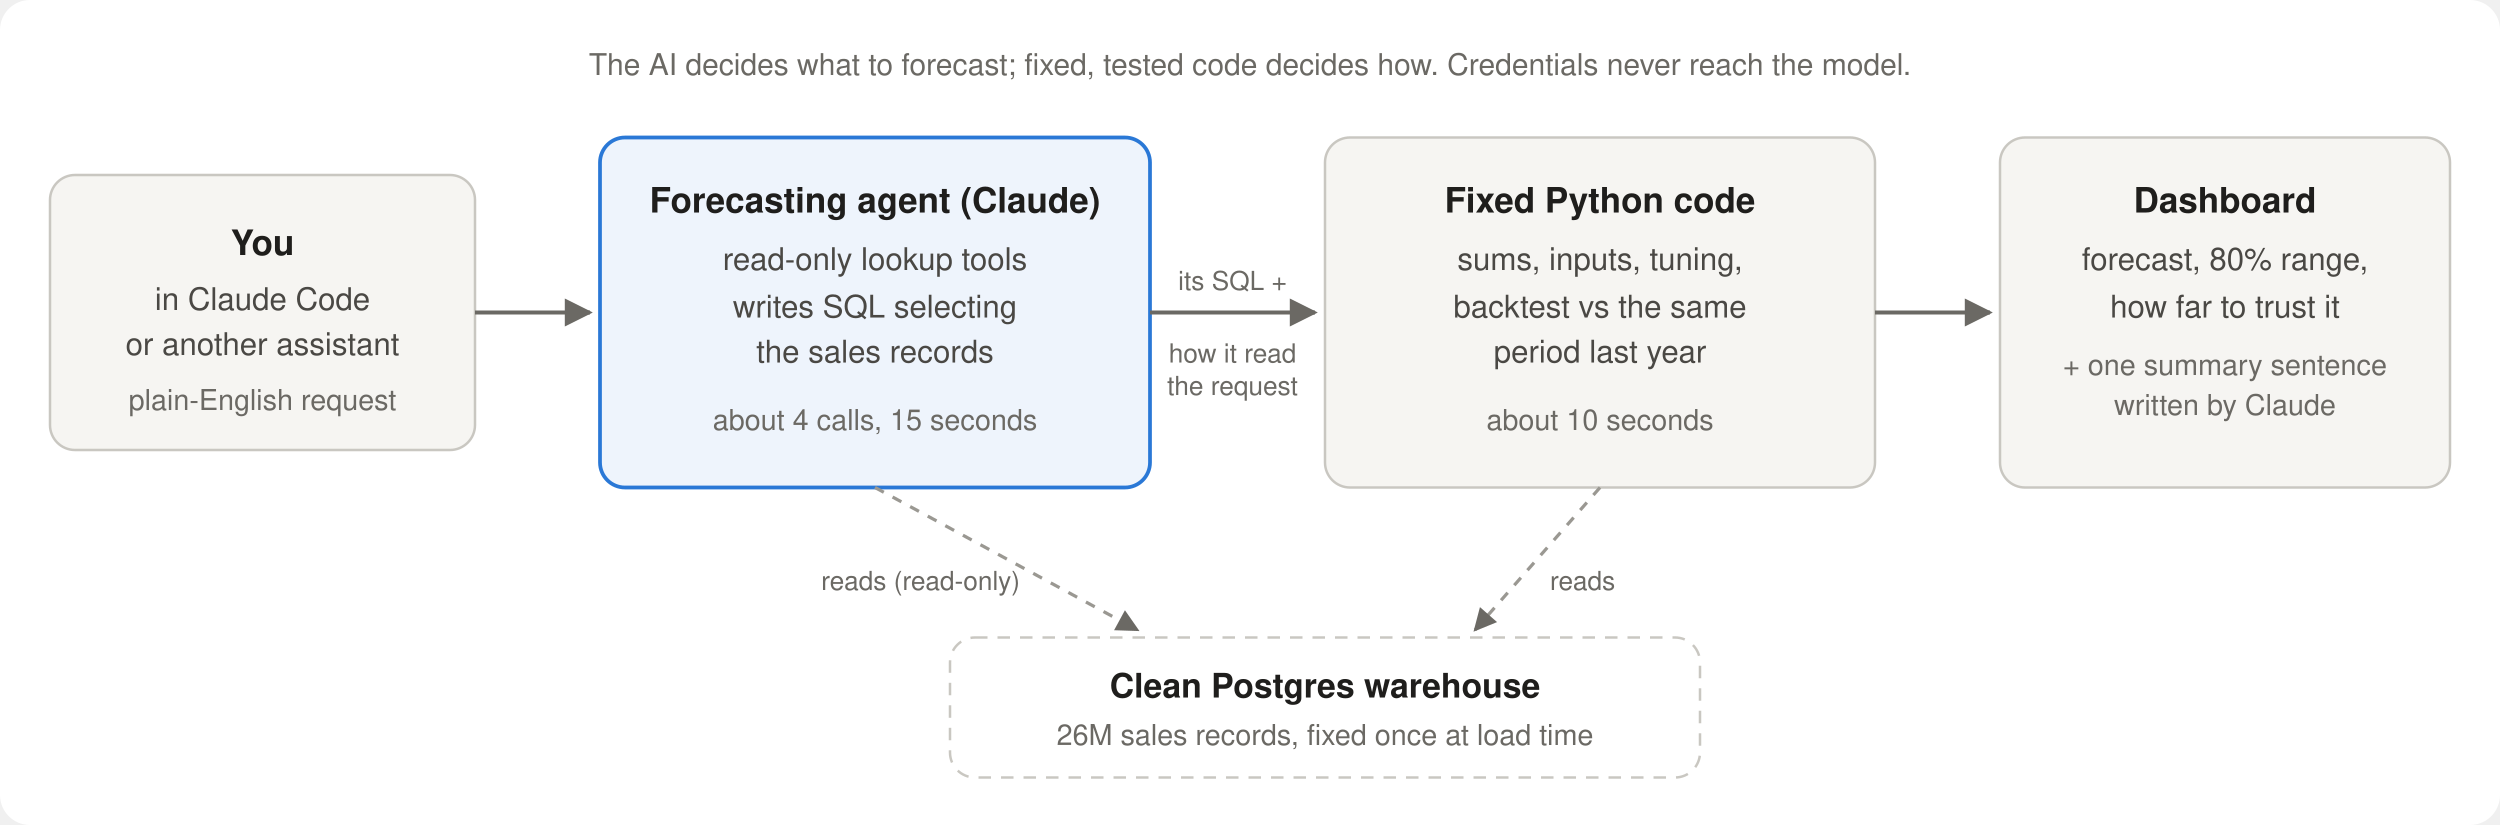
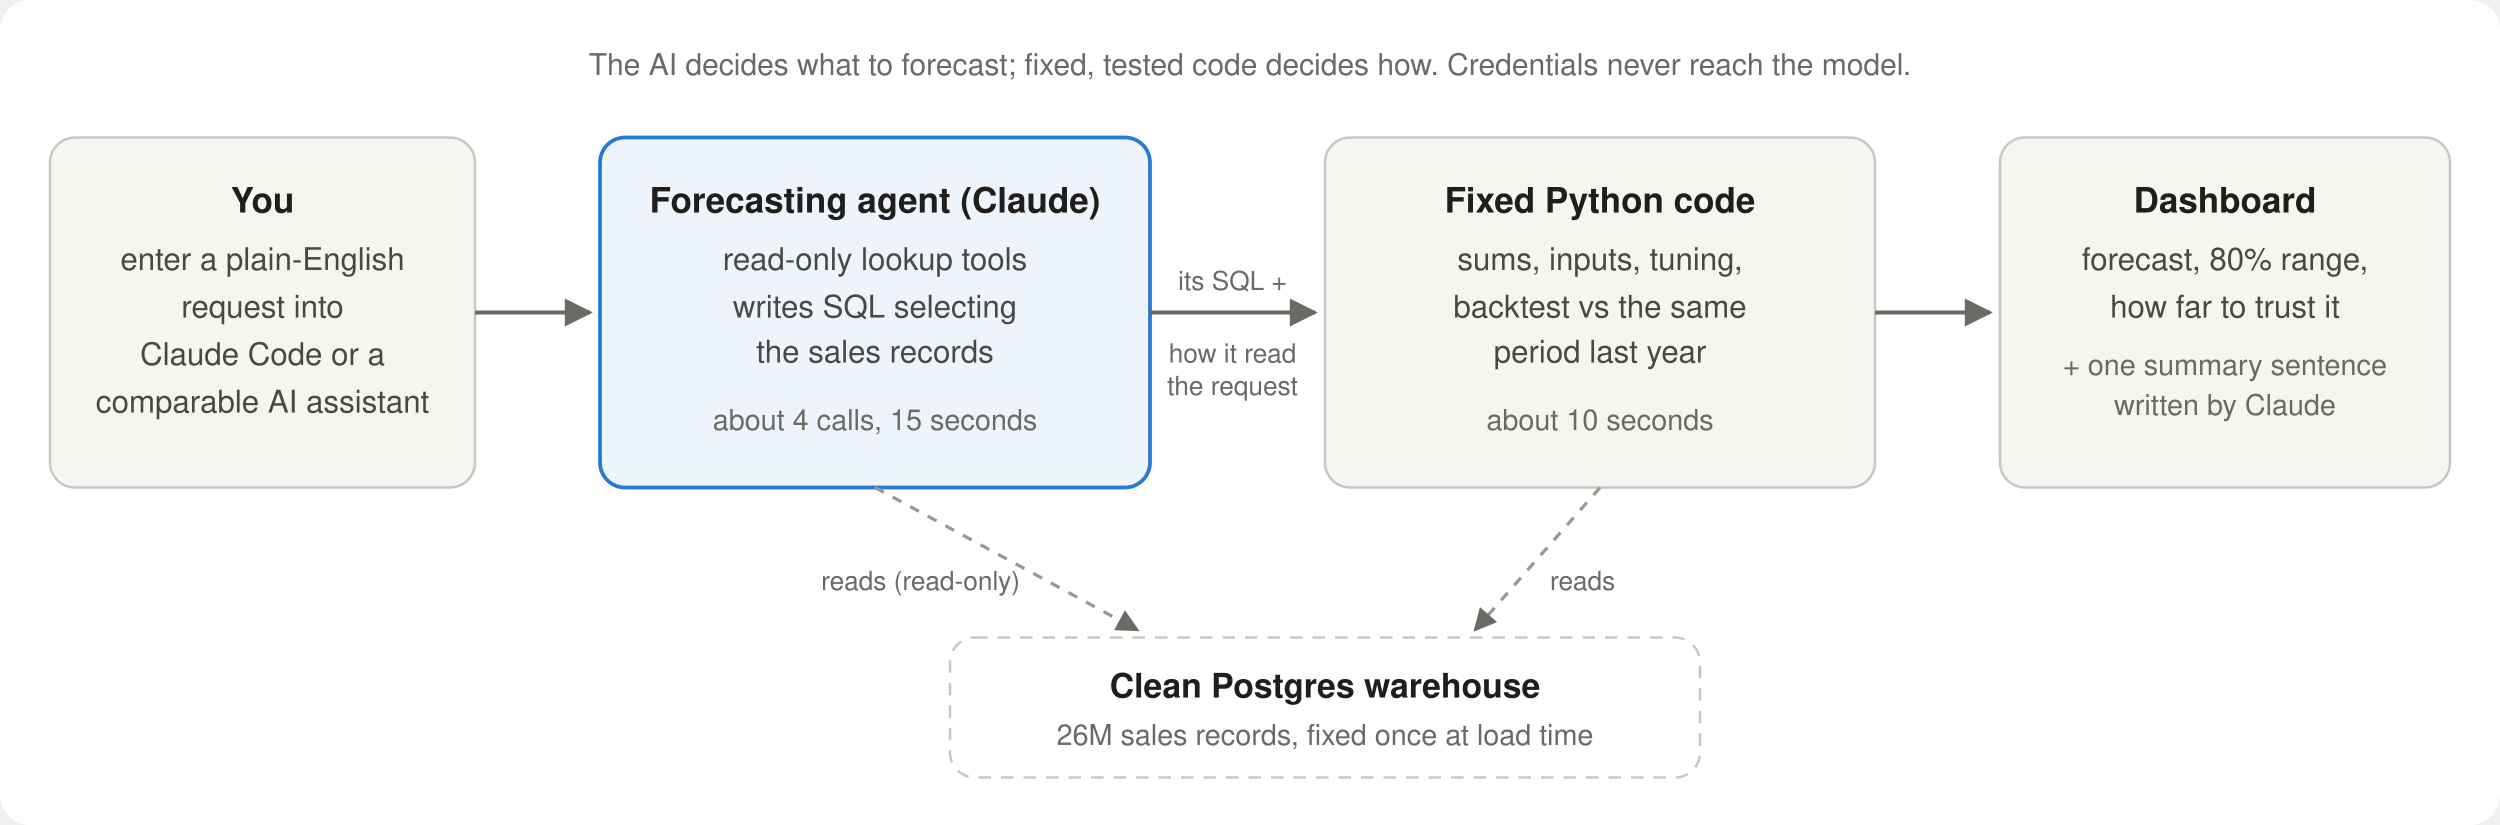
<svg xmlns="http://www.w3.org/2000/svg" viewBox="0 0 1000 330" width="1000" height="330" font-family="system-ui, -apple-system, 'Segoe UI', Helvetica, Arial, sans-serif" role="img" aria-label="How a forecast request flows">
  <defs>
    <marker id="arrow" viewBox="0 0 10 10" refX="9" refY="5" markerWidth="7" markerHeight="7" orient="auto">
      <path d="M0,0 L10,5 L0,10 z" fill="#6b6964" />
    </marker>
  </defs>
  <rect width="1000" height="330" rx="12" fill="#ffffff" />
-   <rect x="20" y="70" width="170" height="110" rx="10" fill="#f6f5f2" stroke="#c9c7c1" />
-   <text x="105" y="102" text-anchor="middle" font-size="14" font-weight="600" fill="#1f1e1c">You</text>
-   <text x="105" y="124" text-anchor="middle" font-size="12.5" fill="#4a4844">in Claude Code</text>
-   <text x="105" y="142" text-anchor="middle" font-size="12.5" fill="#4a4844">or another assistant</text>
-   <text x="105" y="164" text-anchor="middle" font-size="11.5" fill="#6b6964">plain-English request</text>
+   <rect x="20" y="55" width="170" height="140" rx="10" fill="#f6f5f2" stroke="#c9c7c1" />
+   <text x="105" y="85" text-anchor="middle" font-size="14" font-weight="600" fill="#1f1e1c">You</text>
+   <text x="105" y="108" text-anchor="middle" font-size="12.5" fill="#4a4844">enter a plain-English</text>
+   <text x="105" y="127" text-anchor="middle" font-size="12.5" fill="#4a4844">request into</text>
+   <text x="105" y="146" text-anchor="middle" font-size="12.5" fill="#4a4844">Claude Code or a</text>
+   <text x="105" y="165" text-anchor="middle" font-size="12.5" fill="#4a4844">comparable AI assistant</text>
  <rect x="240" y="55" width="220" height="140" rx="10" fill="#eef4fc" stroke="#2a78d6" stroke-width="1.5" />
  <text x="350" y="85" text-anchor="middle" font-size="14" font-weight="600" fill="#1f1e1c">Forecasting agent (Claude)</text>
  <text x="350" y="108" text-anchor="middle" font-size="12.5" fill="#4a4844">read-only lookup tools</text>
  <text x="350" y="127" text-anchor="middle" font-size="12.5" fill="#4a4844">writes SQL selecting</text>
  <text x="350" y="145" text-anchor="middle" font-size="12.5" fill="#4a4844">the sales records</text>
  <text x="350" y="172" text-anchor="middle" font-size="11.5" fill="#6b6964">about 4 calls, 15 seconds</text>
  <rect x="530" y="55" width="220" height="140" rx="10" fill="#f6f5f2" stroke="#c9c7c1" />
  <text x="640" y="85" text-anchor="middle" font-size="14" font-weight="600" fill="#1f1e1c">Fixed Python code</text>
  <text x="640" y="108" text-anchor="middle" font-size="12.5" fill="#4a4844">sums, inputs, tuning,</text>
  <text x="640" y="127" text-anchor="middle" font-size="12.5" fill="#4a4844">backtest vs the same</text>
  <text x="640" y="145" text-anchor="middle" font-size="12.5" fill="#4a4844">period last year</text>
  <text x="640" y="172" text-anchor="middle" font-size="11.5" fill="#6b6964">about 10 seconds</text>
  <rect x="800" y="55" width="180" height="140" rx="10" fill="#f6f5f2" stroke="#c9c7c1" />
  <text x="890" y="85" text-anchor="middle" font-size="14" font-weight="600" fill="#1f1e1c">Dashboard</text>
  <text x="890" y="108" text-anchor="middle" font-size="12.5" fill="#4a4844">forecast, 80% range,</text>
  <text x="890" y="127" text-anchor="middle" font-size="12.5" fill="#4a4844">how far to trust it</text>
  <text x="890" y="150" text-anchor="middle" font-size="11.5" fill="#6b6964">+ one summary sentence</text>
  <text x="890" y="166" text-anchor="middle" font-size="11.5" fill="#6b6964">written by Claude</text>
  <rect x="380" y="255" width="300" height="56" rx="10" fill="#ffffff" stroke="#c9c7c1" stroke-dasharray="5 4" />
  <text x="530" y="279" text-anchor="middle" font-size="13.5" font-weight="600" fill="#1f1e1c">Clean Postgres warehouse</text>
  <text x="530" y="298" text-anchor="middle" font-size="11.5" fill="#6b6964">26M sales records, fixed once at load time</text>
  <g stroke="#6b6964" stroke-width="1.6" fill="none" marker-end="url(#arrow)">
    <line x1="190" y1="125" x2="236" y2="125" />
    <line x1="460" y1="125" x2="526" y2="125" />
    <line x1="750" y1="125" x2="796" y2="125" />
  </g>
  <text x="493" y="116" text-anchor="middle" font-size="10.5" fill="#6b6964">its SQL +</text>
  <text x="493" y="145" text-anchor="middle" font-size="10.5" fill="#6b6964">how it read</text>
  <text x="493" y="158" text-anchor="middle" font-size="10.5" fill="#6b6964">the request</text>
  <g stroke="#9a9892" stroke-width="1.3" fill="none" stroke-dasharray="4 4" marker-end="url(#arrow)">
    <line x1="350" y1="195" x2="455" y2="252" />
    <line x1="640" y1="195" x2="590" y2="252" />
  </g>
  <text x="408" y="236" text-anchor="end" font-size="10.5" fill="#6b6964">reads (read-only)</text>
  <text x="620" y="236" font-size="10.5" fill="#6b6964">reads</text>
  <text x="500" y="30" text-anchor="middle" font-size="12" fill="#6b6964">The AI decides what to forecast; fixed, tested code decides how. Credentials never reach the model.</text>
</svg>
